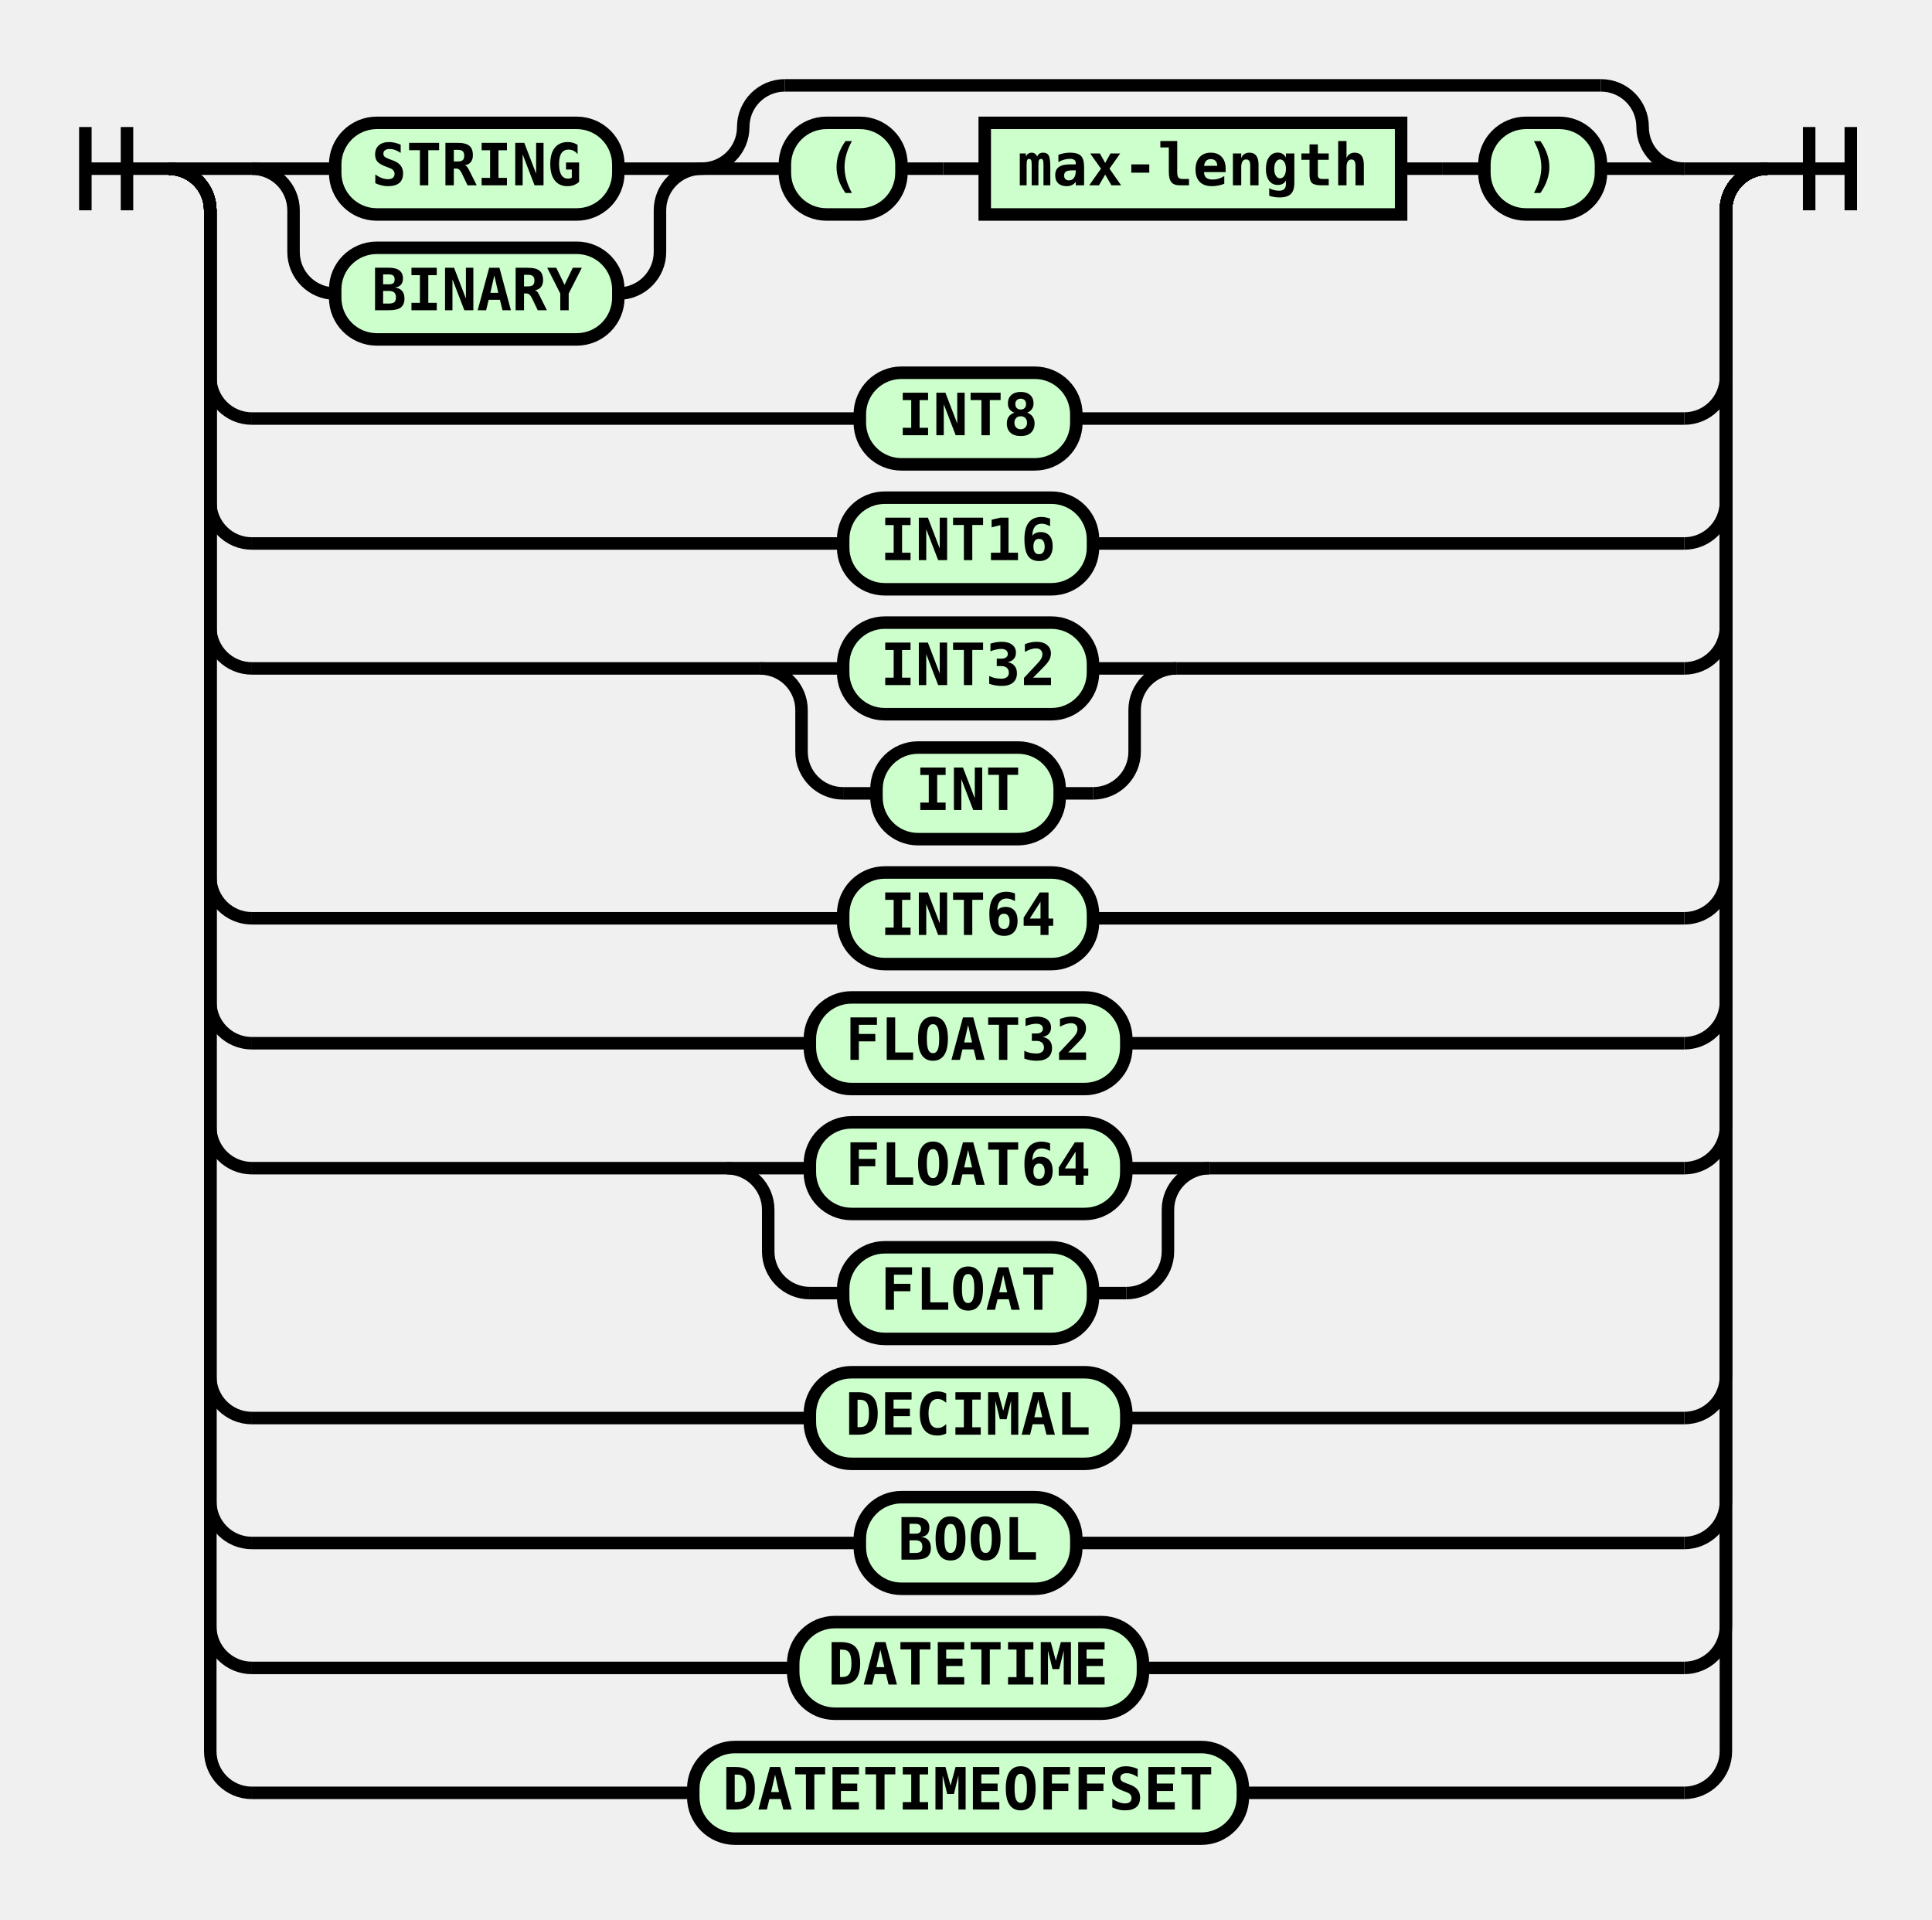
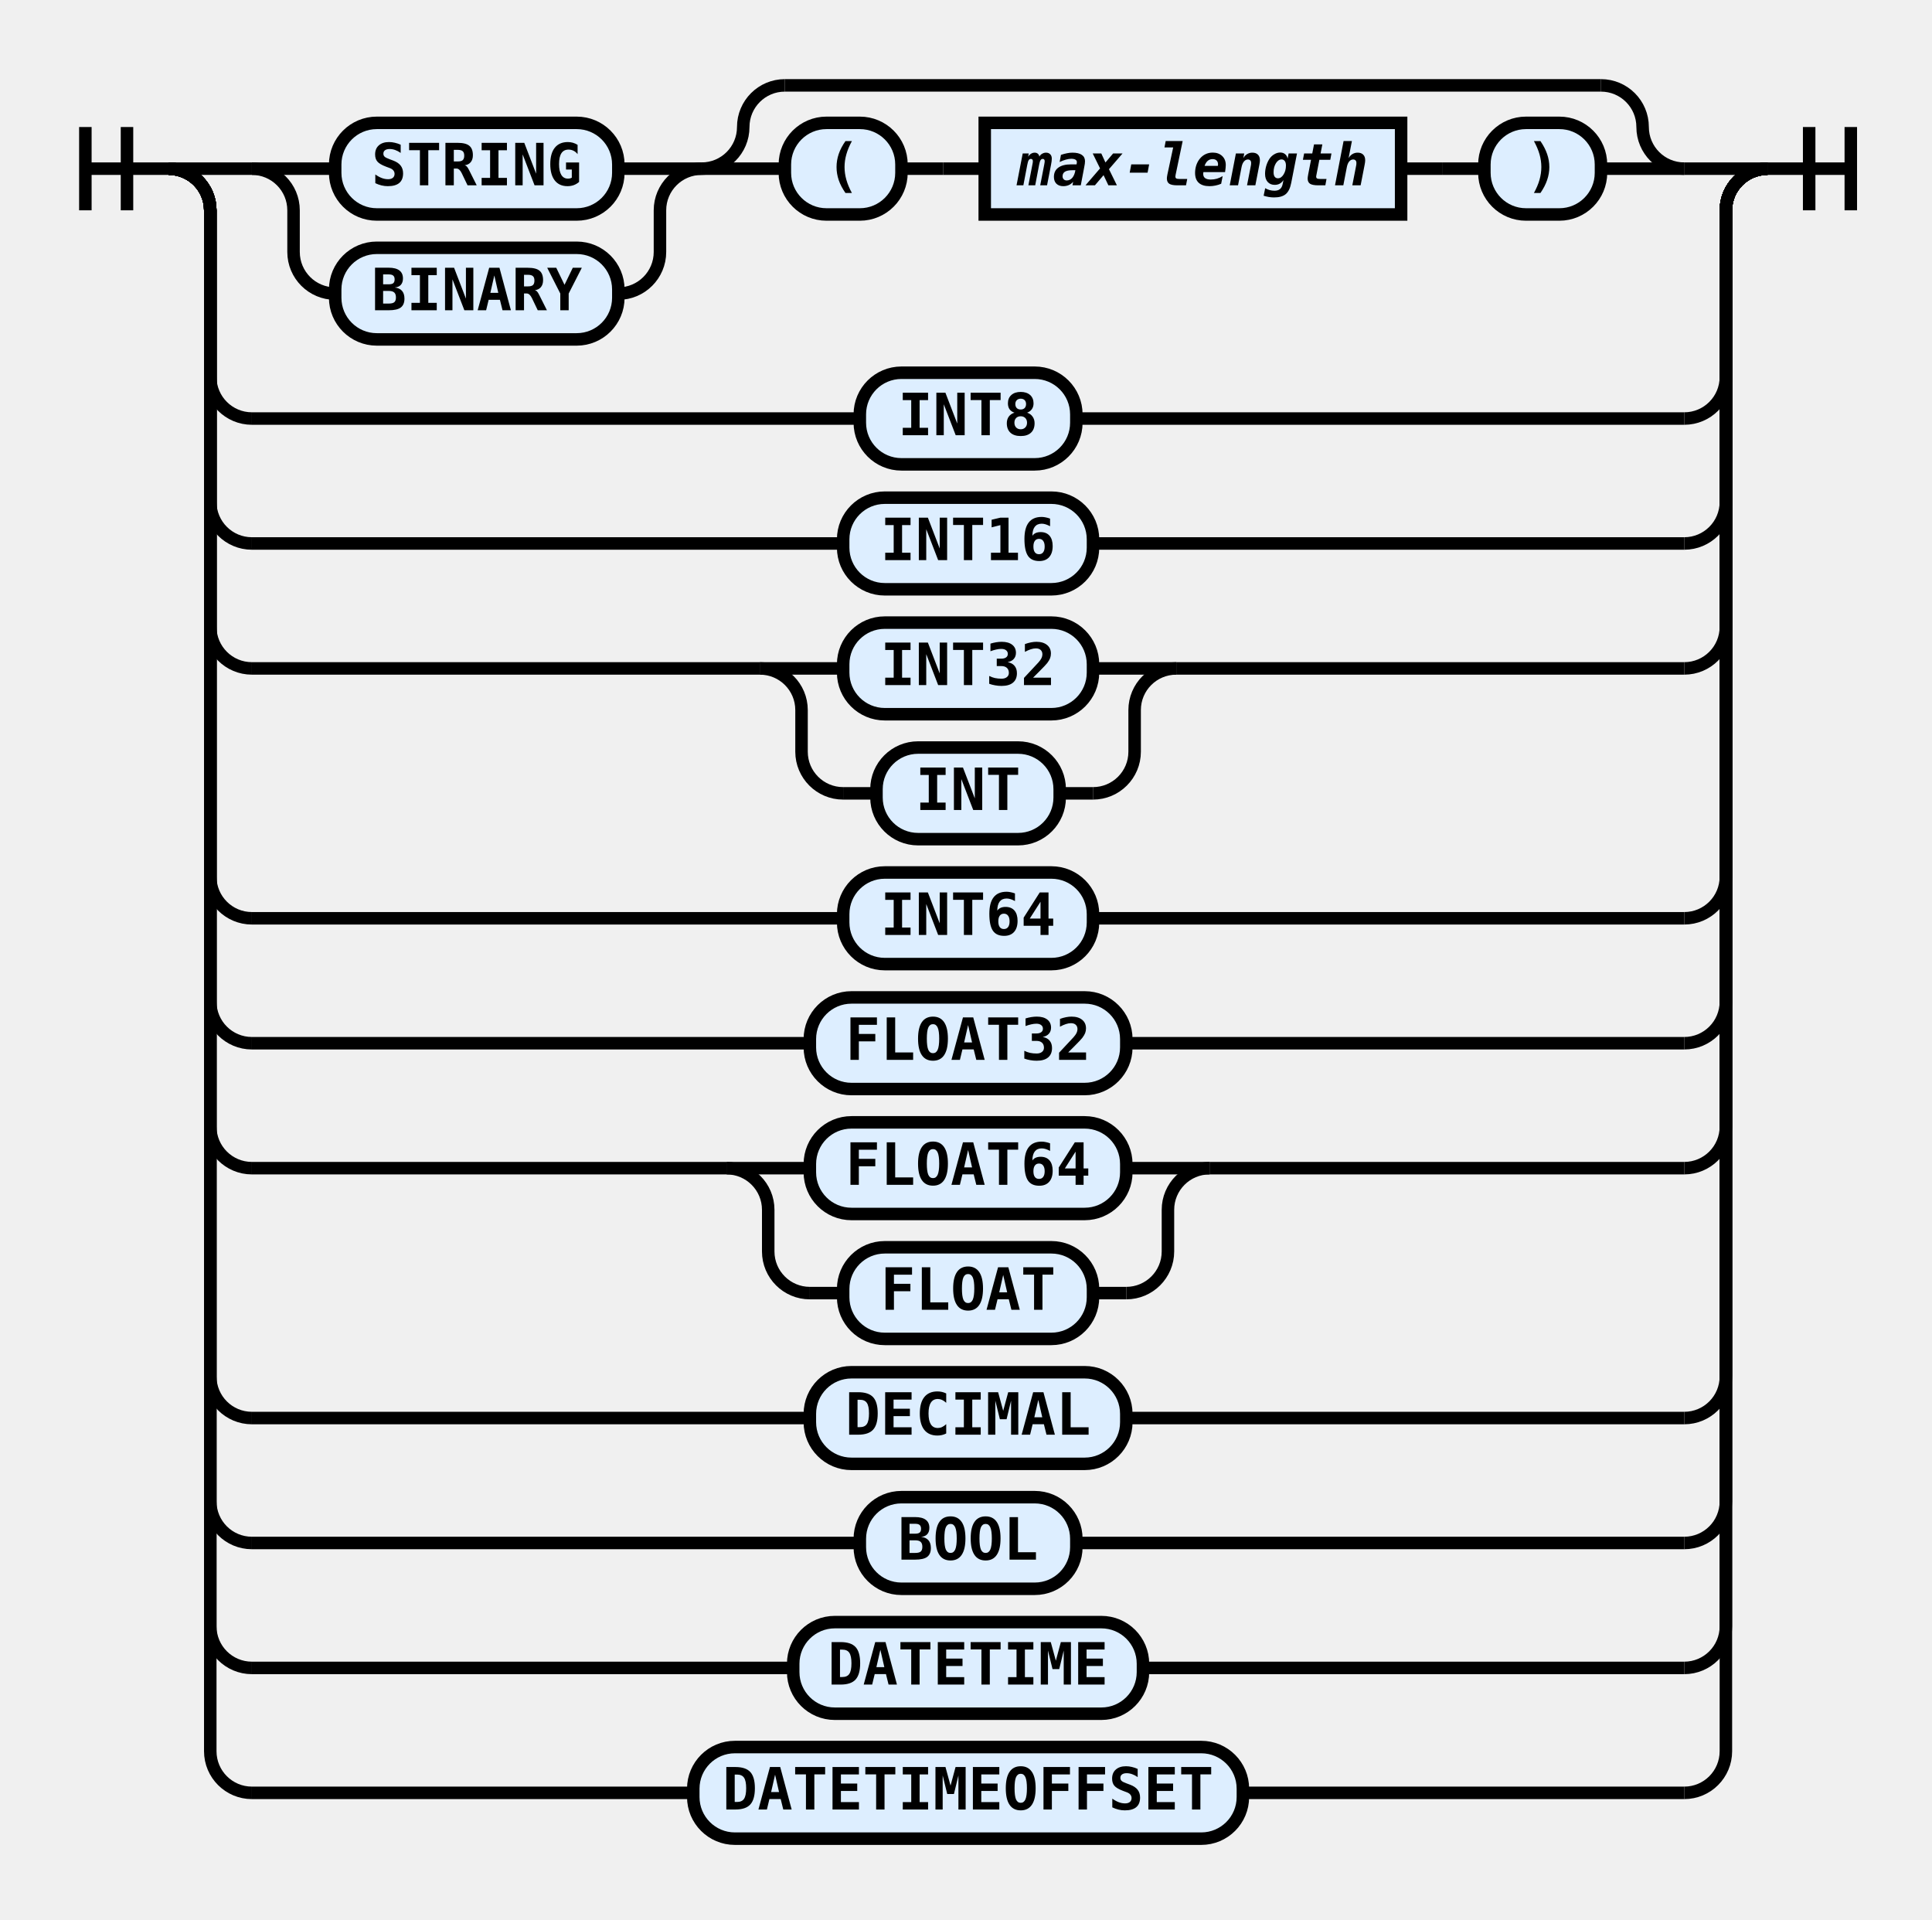
<svg xmlns="http://www.w3.org/2000/svg" class="railroad-diagram" height="461" viewBox="0 0 464 461" width="464">
-   <style type="text/css">
- svg.railroad-diagram {
-     background-color: hsl(30,20%,95%);
- }
+   <g transform="translate(.5 .5)">
+     <style type="text/css">
svg.railroad-diagram path {
    stroke-width: 3;
    stroke: black;
    fill: rgba(0,0,0,0);
}
svg.railroad-diagram text {
    font-family: "Consolas", "Monospace";
    font-size: 14px;
    font-weight: bold;
    text-anchor: middle;
}
svg.railroad-diagram text.diagram-text {
    font-size: 12px;
}
svg.railroad-diagram text.diagram-arrow {
    font-size: 16px;
}
svg.railroad-diagram text.label {
    text-anchor: start;
}
svg.railroad-diagram text.comment {
    font-family: "Consolas", "Monospace";
    font-size: 12px;
    font-style: italic;
}
svg.railroad-diagram g.non-terminal text {
-     /*font-style: italic;*/
+     font-style: italic;
}
svg.railroad-diagram rect {
    stroke-width: 3;
    stroke: black;
-     fill: hsl(120,100%,90%);
+     fill: #ddeeff;
}
svg.railroad-diagram path.diagram-text {
    stroke-width: 3;
    stroke: black;
    fill: white;
    cursor: help;
}
svg.railroad-diagram g.diagram-text:hover path.diagram-text {
    fill: #eee;
}
        </style>
-   <g transform="translate(.5 .5)">
    <path d="M 20 30 v 20 m 10 -20 v 20 m -10 -10 h 20.5" />
    <g>
      <path d="M40 40h0" />
      <path d="M424 40h0" />
      <path d="M40 40h20" />
      <g>
        <path d="M60 40h0" />
        <path d="M404 40h0" />
        <g>
          <path d="M60 40h0" />
          <path d="M168 40h0" />
          <path d="M60 40h20" />
          <g class="terminal">
            <path d="M80 40h0" />
            <path d="M148 40h0" />
            <rect height="22" rx="10" ry="10" width="68" x="80" y="29" />
            <text x="114" y="44">STRING</text>
          </g>
          <path d="M148 40h20" />
          <path d="M60 40a10 10 0 0 1 10 10v10a10 10 0 0 0 10 10" />
          <g class="terminal">
            <path d="M80 70h0" />
            <path d="M148 70h0" />
            <rect height="22" rx="10" ry="10" width="68" x="80" y="59" />
            <text x="114" y="74">BINARY</text>
          </g>
          <path d="M148 70a10 10 0 0 0 10 -10v-10a10 10 0 0 1 10 -10" />
        </g>
        <g>
          <path d="M168 40h0" />
          <path d="M404 40h0" />
          <path d="M168 40a10 10 0 0 0 10 -10v0a10 10 0 0 1 10 -10" />
          <g>
            <path d="M188 20h196" />
          </g>
          <path d="M384 20a10 10 0 0 1 10 10v0a10 10 0 0 0 10 10" />
          <path d="M168 40h20" />
          <g>
            <path d="M188 40h0" />
            <path d="M384 40h0" />
            <g class="terminal">
              <path d="M188 40h0" />
              <path d="M216 40h0" />
              <rect height="22" rx="10" ry="10" width="28" x="188" y="29" />
              <text x="202" y="44">(</text>
            </g>
            <path d="M216 40h10" />
            <path d="M226 40h10" />
            <g class="non-terminal">
              <path d="M236 40h0" />
              <path d="M336 40h0" />
              <rect height="22" width="100" x="236" y="29" />
              <text x="286" y="44">max-length</text>
            </g>
            <path d="M336 40h10" />
            <path d="M346 40h10" />
            <g class="terminal">
              <path d="M356 40h0" />
              <path d="M384 40h0" />
              <rect height="22" rx="10" ry="10" width="28" x="356" y="29" />
              <text x="370" y="44">)</text>
            </g>
          </g>
          <path d="M384 40h20" />
        </g>
      </g>
      <path d="M404 40h20" />
      <path d="M40 40a10 10 0 0 1 10 10v40a10 10 0 0 0 10 10" />
      <g class="terminal">
        <path d="M60 100h146" />
        <path d="M258 100h146" />
        <rect height="22" rx="10" ry="10" width="52" x="206" y="89" />
        <text x="232" y="104">INT8</text>
      </g>
      <path d="M404 100a10 10 0 0 0 10 -10v-40a10 10 0 0 1 10 -10" />
      <path d="M40 40a10 10 0 0 1 10 10v70a10 10 0 0 0 10 10" />
      <g class="terminal">
        <path d="M60 130h142" />
        <path d="M262 130h142" />
        <rect height="22" rx="10" ry="10" width="60" x="202" y="119" />
        <text x="232" y="134">INT16</text>
      </g>
      <path d="M404 130a10 10 0 0 0 10 -10v-70a10 10 0 0 1 10 -10" />
      <path d="M40 40a10 10 0 0 1 10 10v100a10 10 0 0 0 10 10" />
      <g>
        <path d="M60 160h122" />
        <path d="M282 160h122" />
        <path d="M182 160h20" />
        <g class="terminal">
          <path d="M202 160h0" />
          <path d="M262 160h0" />
          <rect height="22" rx="10" ry="10" width="60" x="202" y="149" />
          <text x="232" y="164">INT32</text>
        </g>
        <path d="M262 160h20" />
        <path d="M182 160a10 10 0 0 1 10 10v10a10 10 0 0 0 10 10" />
        <g class="terminal">
          <path d="M202 190h8" />
          <path d="M254 190h8" />
          <rect height="22" rx="10" ry="10" width="44" x="210" y="179" />
          <text x="232" y="194">INT</text>
        </g>
        <path d="M262 190a10 10 0 0 0 10 -10v-10a10 10 0 0 1 10 -10" />
      </g>
      <path d="M404 160a10 10 0 0 0 10 -10v-100a10 10 0 0 1 10 -10" />
      <path d="M40 40a10 10 0 0 1 10 10v160a10 10 0 0 0 10 10" />
      <g class="terminal">
        <path d="M60 220h142" />
        <path d="M262 220h142" />
        <rect height="22" rx="10" ry="10" width="60" x="202" y="209" />
        <text x="232" y="224">INT64</text>
      </g>
      <path d="M404 220a10 10 0 0 0 10 -10v-160a10 10 0 0 1 10 -10" />
      <path d="M40 40a10 10 0 0 1 10 10v190a10 10 0 0 0 10 10" />
      <g class="terminal">
        <path d="M60 250h134" />
        <path d="M270 250h134" />
        <rect height="22" rx="10" ry="10" width="76" x="194" y="239" />
        <text x="232" y="254">FLOAT32</text>
      </g>
      <path d="M404 250a10 10 0 0 0 10 -10v-190a10 10 0 0 1 10 -10" />
      <path d="M40 40a10 10 0 0 1 10 10v220a10 10 0 0 0 10 10" />
      <g>
        <path d="M60 280h114" />
        <path d="M290 280h114" />
        <path d="M174 280h20" />
        <g class="terminal">
          <path d="M194 280h0" />
          <path d="M270 280h0" />
          <rect height="22" rx="10" ry="10" width="76" x="194" y="269" />
          <text x="232" y="284">FLOAT64</text>
        </g>
        <path d="M270 280h20" />
        <path d="M174 280a10 10 0 0 1 10 10v10a10 10 0 0 0 10 10" />
        <g class="terminal">
          <path d="M194 310h8" />
          <path d="M262 310h8" />
          <rect height="22" rx="10" ry="10" width="60" x="202" y="299" />
          <text x="232" y="314">FLOAT</text>
        </g>
        <path d="M270 310a10 10 0 0 0 10 -10v-10a10 10 0 0 1 10 -10" />
      </g>
      <path d="M404 280a10 10 0 0 0 10 -10v-220a10 10 0 0 1 10 -10" />
      <path d="M40 40a10 10 0 0 1 10 10v280a10 10 0 0 0 10 10" />
      <g class="terminal">
        <path d="M60 340h134" />
        <path d="M270 340h134" />
        <rect height="22" rx="10" ry="10" width="76" x="194" y="329" />
        <text x="232" y="344">DECIMAL</text>
      </g>
      <path d="M404 340a10 10 0 0 0 10 -10v-280a10 10 0 0 1 10 -10" />
      <path d="M40 40a10 10 0 0 1 10 10v310a10 10 0 0 0 10 10" />
      <g class="terminal">
        <path d="M60 370h146" />
        <path d="M258 370h146" />
        <rect height="22" rx="10" ry="10" width="52" x="206" y="359" />
        <text x="232" y="374">BOOL</text>
      </g>
      <path d="M404 370a10 10 0 0 0 10 -10v-310a10 10 0 0 1 10 -10" />
      <path d="M40 40a10 10 0 0 1 10 10v340a10 10 0 0 0 10 10" />
      <g class="terminal">
        <path d="M60 400h130" />
        <path d="M274 400h130" />
        <rect height="22" rx="10" ry="10" width="84" x="190" y="389" />
        <text x="232" y="404">DATETIME</text>
      </g>
      <path d="M404 400a10 10 0 0 0 10 -10v-340a10 10 0 0 1 10 -10" />
      <path d="M40 40a10 10 0 0 1 10 10v370a10 10 0 0 0 10 10" />
      <g class="terminal">
        <path d="M60 430h106" />
        <path d="M298 430h106" />
        <rect height="22" rx="10" ry="10" width="132" x="166" y="419" />
        <text x="232" y="434">DATETIMEOFFSET</text>
      </g>
      <path d="M404 430a10 10 0 0 0 10 -10v-370a10 10 0 0 1 10 -10" />
    </g>
    <path d="M 424 40 h 20 m -10 -10 v 20 m 10 -20 v 20" />
  </g>
</svg>
